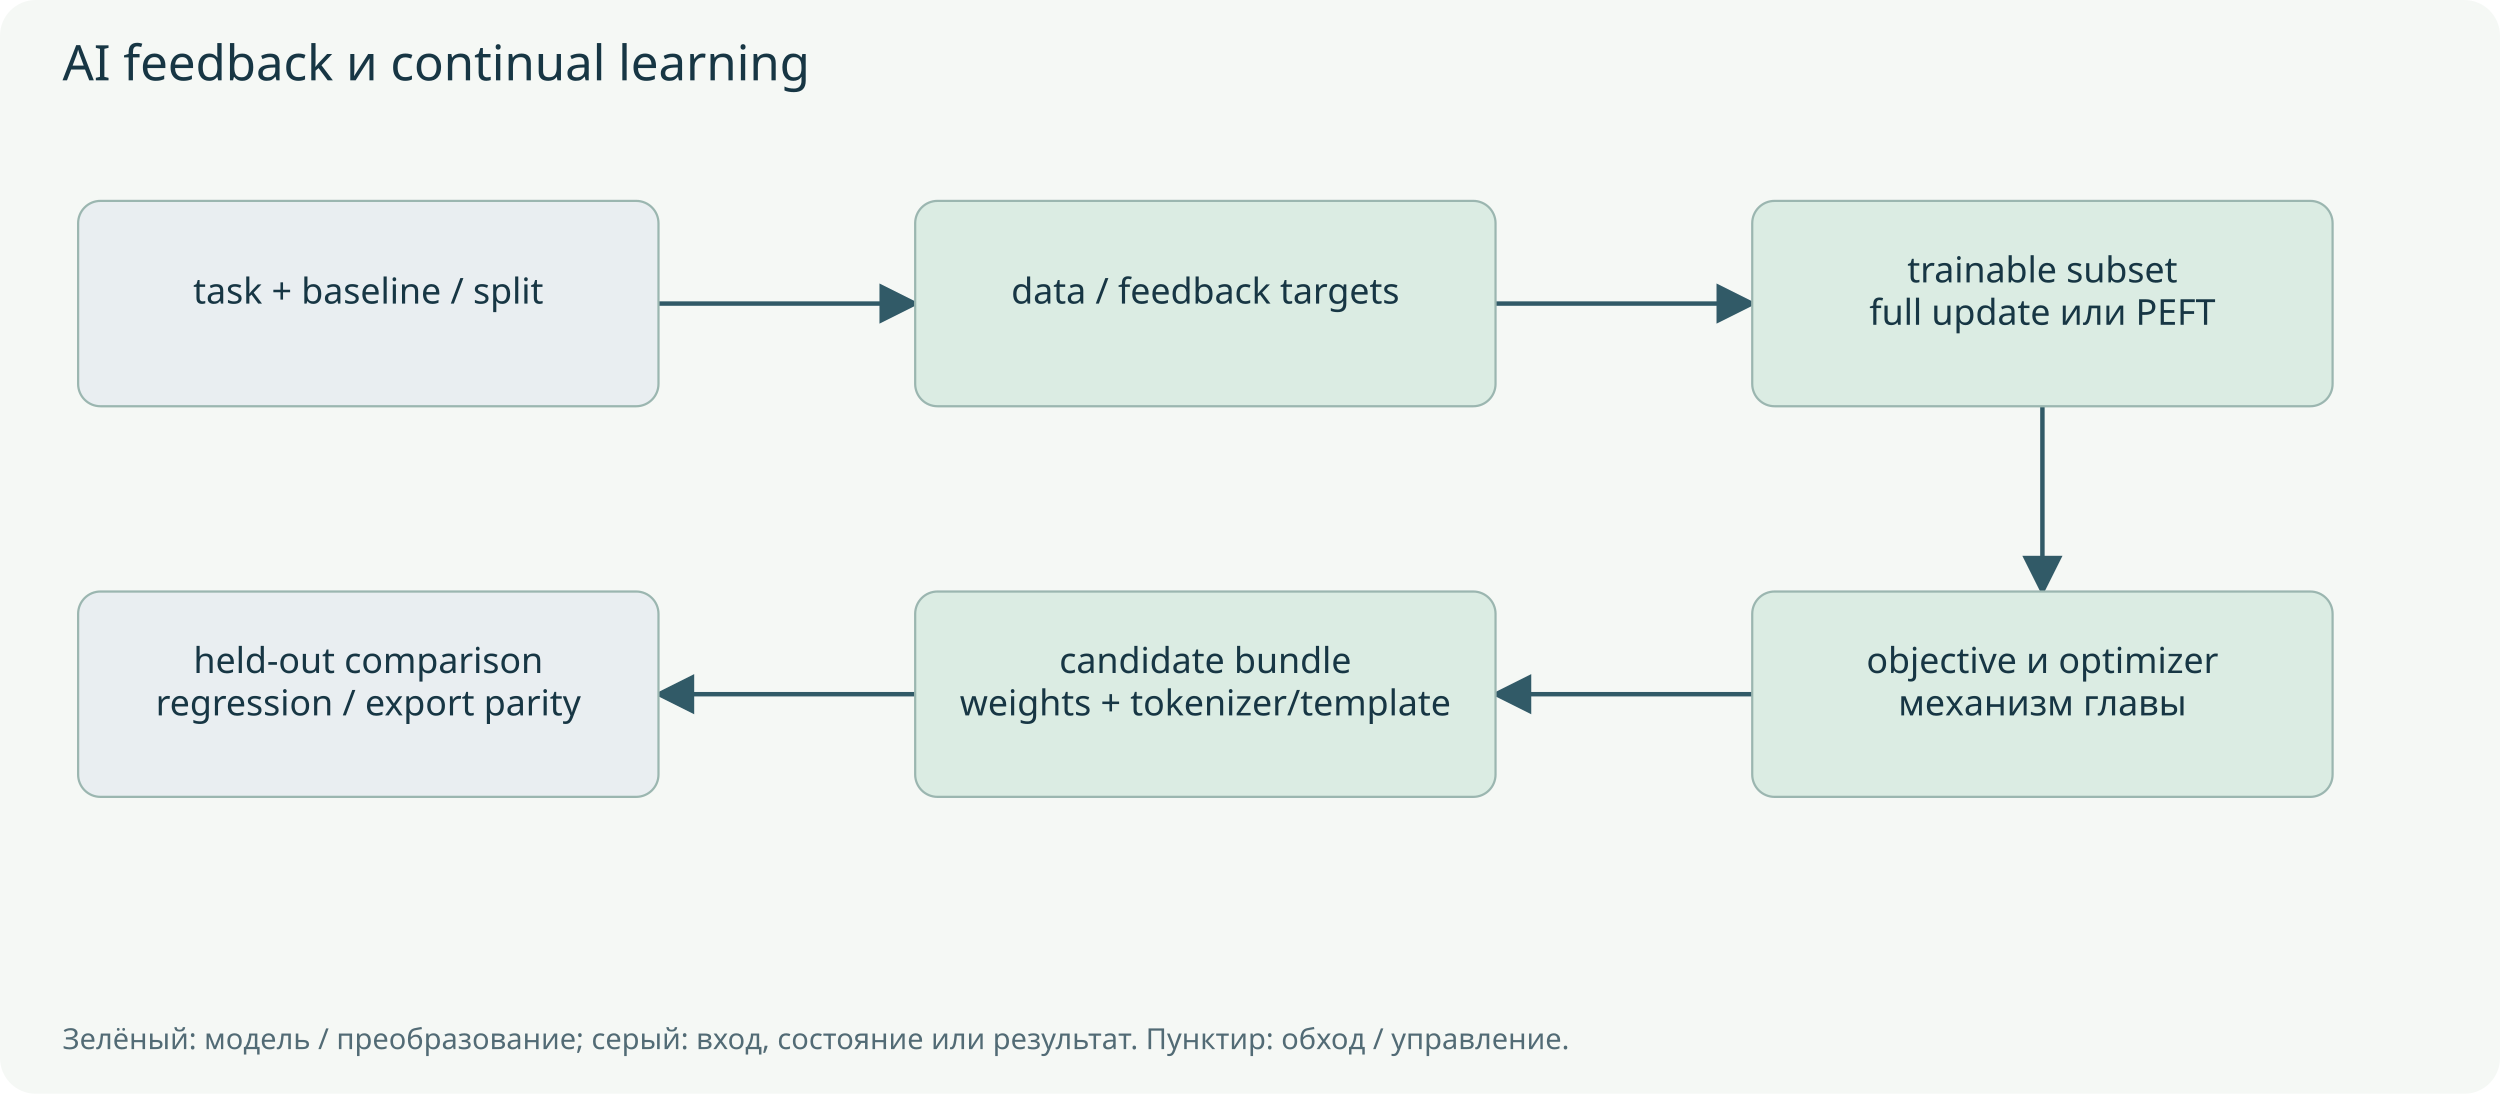
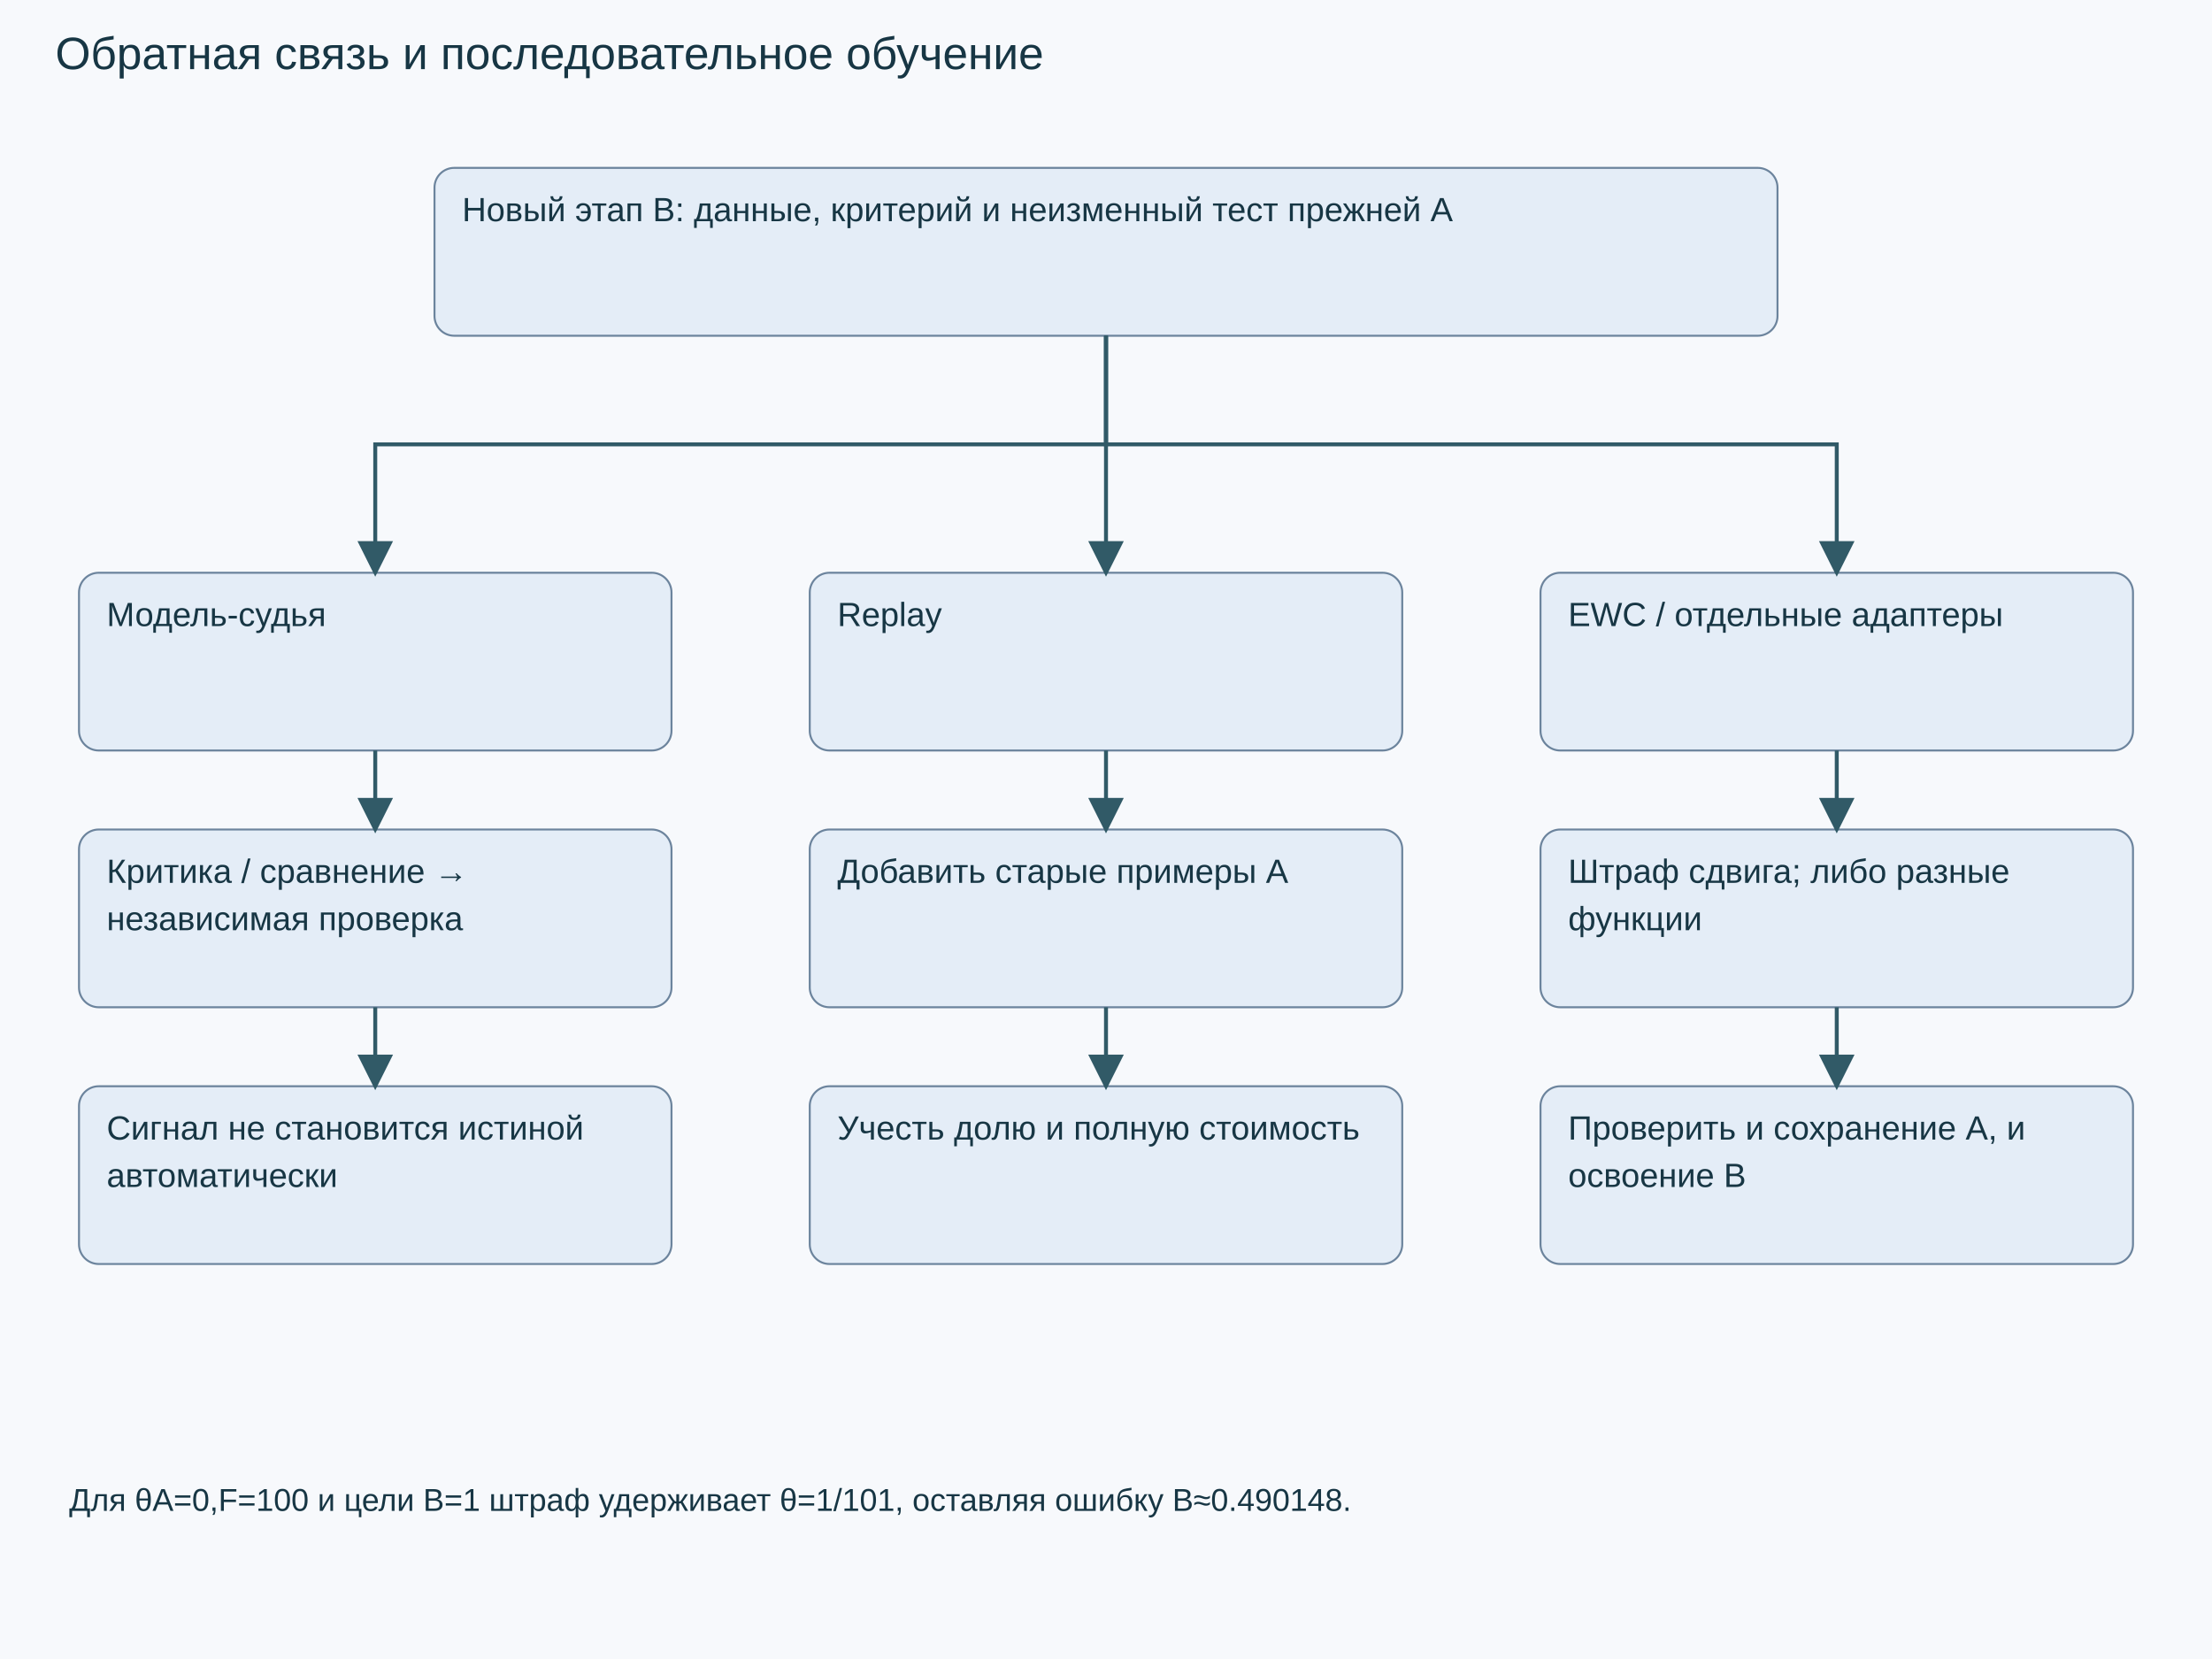
- <svg xmlns="http://www.w3.org/2000/svg" viewBox="0 0 1120 490" role="img" aria-labelledby="title desc">
+ <svg xmlns="http://www.w3.org/2000/svg" viewBox="0 0 1120 840" role="img" aria-labelledby="title desc">
  <defs>
    <marker id="arrow" markerWidth="9" markerHeight="9" refX="8" refY="4.5" orient="auto">
      <path d="M0,0 L9,4.5 L0,9" fill="#315a67" />
    </marker>
  </defs>
-   <rect width="1120" height="490" rx="16" fill="#f5f8f5" />
-   <text x="28" y="36" font-family="Segoe UI,sans-serif" font-size="22" fill="#173644">AI feedback и continual learning</text>
-   <path d="M295,136 L410,136" fill="none" stroke="#315a67" stroke-width="2" marker-end="url(#arrow)" />
-   <path d="M670,136 L785,136" fill="none" stroke="#315a67" stroke-width="2" marker-end="url(#arrow)" />
-   <path d="M915,182 L915,265" fill="none" stroke="#315a67" stroke-width="2" marker-end="url(#arrow)" />
-   <path d="M785,311 L670,311" fill="none" stroke="#315a67" stroke-width="2" marker-end="url(#arrow)" />
-   <path d="M410,311 L295,311" fill="none" stroke="#315a67" stroke-width="2" marker-end="url(#arrow)" />
-   <rect x="35" y="90" width="260" height="92" rx="10" fill="#e9eef1" stroke="#9bb6b0" />
-   <text x="165" y="136.0" text-anchor="middle" font-family="Segoe UI,sans-serif" font-size="16" fill="#173644">task + baseline / split</text>
-   <rect x="410" y="90" width="260" height="92" rx="10" fill="#dbece3" stroke="#9bb6b0" />
-   <text x="540" y="136.0" text-anchor="middle" font-family="Segoe UI,sans-serif" font-size="16" fill="#173644">data / feedback targets</text>
-   <rect x="785" y="90" width="260" height="92" rx="10" fill="#dbece3" stroke="#9bb6b0" />
-   <text x="915" y="126.5" text-anchor="middle" font-family="Segoe UI,sans-serif" font-size="16" fill="#173644">trainable subset</text>
-   <text x="915" y="145.5" text-anchor="middle" font-family="Segoe UI,sans-serif" font-size="16" fill="#173644">full update или PEFT</text>
-   <rect x="785" y="265" width="260" height="92" rx="10" fill="#dbece3" stroke="#9bb6b0" />
-   <text x="915" y="301.5" text-anchor="middle" font-family="Segoe UI,sans-serif" font-size="16" fill="#173644">objective и optimizer</text>
-   <text x="915" y="320.5" text-anchor="middle" font-family="Segoe UI,sans-serif" font-size="16" fill="#173644">механизм главы</text>
-   <rect x="410" y="265" width="260" height="92" rx="10" fill="#dbece3" stroke="#9bb6b0" />
-   <text x="540" y="301.5" text-anchor="middle" font-family="Segoe UI,sans-serif" font-size="16" fill="#173644">candidate bundle</text>
-   <text x="540" y="320.5" text-anchor="middle" font-family="Segoe UI,sans-serif" font-size="16" fill="#173644">weights + tokenizer/template</text>
-   <rect x="35" y="265" width="260" height="92" rx="10" fill="#e9eef1" stroke="#9bb6b0" />
-   <text x="165" y="301.5" text-anchor="middle" font-family="Segoe UI,sans-serif" font-size="16" fill="#173644">held-out comparison</text>
-   <text x="165" y="320.5" text-anchor="middle" font-family="Segoe UI,sans-serif" font-size="16" fill="#173644">regression / export parity</text>
-   <text x="28" y="470" font-family="Segoe UI,sans-serif" font-size="13" fill="#526b75">Зелёный: модель / преобразование; серый: вход, состояние или результат. Пунктир: обход / управление.</text>
+   <rect width="1120" height="840" fill="#f7f9fc" />
+   <text x="28" y="35" font-family="Segoe UI,Arial,sans-serif" font-size="23" fill="#173644">
+     <tspan x="28" dy="0">Обратная связь и последовательное обучение</tspan>
+   </text>
+   <rect x="220" y="85" width="680" height="85" rx="10" fill="#e4edf7" stroke="#6c849d" />
+   <text x="234" y="112" font-family="Segoe UI,Arial,sans-serif" font-size="17" fill="#173644">
+     <tspan x="234" dy="0">Новый этап B: данные, критерий и неизменный тест прежней A</tspan>
+   </text>
+   <rect x="40" y="290" width="300" height="90" rx="10" fill="#e4edf7" stroke="#6c849d" />
+   <text x="54" y="317" font-family="Segoe UI,Arial,sans-serif" font-size="17" fill="#173644">
+     <tspan x="54" dy="0">Модель-судья</tspan>
+   </text>
+   <rect x="40" y="420" width="300" height="90" rx="10" fill="#e4edf7" stroke="#6c849d" />
+   <text x="54" y="447" font-family="Segoe UI,Arial,sans-serif" font-size="17" fill="#173644">
+     <tspan x="54" dy="0">Критика / сравнение →</tspan>
+     <tspan x="54" dy="24">независимая проверка</tspan>
+   </text>
+   <path d="M190.0,380 L190.0,420" fill="none" stroke="#315a67" stroke-width="2" marker-end="url(#arrow)" />
+   <rect x="40" y="550" width="300" height="90" rx="10" fill="#e4edf7" stroke="#6c849d" />
+   <text x="54" y="577" font-family="Segoe UI,Arial,sans-serif" font-size="17" fill="#173644">
+     <tspan x="54" dy="0">Сигнал не становится истиной</tspan>
+     <tspan x="54" dy="24">автоматически</tspan>
+   </text>
+   <path d="M190.0,510 L190.0,550" fill="none" stroke="#315a67" stroke-width="2" marker-end="url(#arrow)" />
+   <path d="M560,170 L560,225 L190.0,225 L190.0,290" fill="none" stroke="#315a67" stroke-width="2" marker-end="url(#arrow)" />
+   <rect x="410" y="290" width="300" height="90" rx="10" fill="#e4edf7" stroke="#6c849d" />
+   <text x="424" y="317" font-family="Segoe UI,Arial,sans-serif" font-size="17" fill="#173644">
+     <tspan x="424" dy="0">Replay</tspan>
+   </text>
+   <rect x="410" y="420" width="300" height="90" rx="10" fill="#e4edf7" stroke="#6c849d" />
+   <text x="424" y="447" font-family="Segoe UI,Arial,sans-serif" font-size="17" fill="#173644">
+     <tspan x="424" dy="0">Добавить старые примеры A</tspan>
+   </text>
+   <path d="M560.0,380 L560.0,420" fill="none" stroke="#315a67" stroke-width="2" marker-end="url(#arrow)" />
+   <rect x="410" y="550" width="300" height="90" rx="10" fill="#e4edf7" stroke="#6c849d" />
+   <text x="424" y="577" font-family="Segoe UI,Arial,sans-serif" font-size="17" fill="#173644">
+     <tspan x="424" dy="0">Учесть долю и полную стоимость</tspan>
+   </text>
+   <path d="M560.0,510 L560.0,550" fill="none" stroke="#315a67" stroke-width="2" marker-end="url(#arrow)" />
+   <path d="M560,170 L560,225 L560.0,225 L560.0,290" fill="none" stroke="#315a67" stroke-width="2" marker-end="url(#arrow)" />
+   <rect x="780" y="290" width="300" height="90" rx="10" fill="#e4edf7" stroke="#6c849d" />
+   <text x="794" y="317" font-family="Segoe UI,Arial,sans-serif" font-size="17" fill="#173644">
+     <tspan x="794" dy="0">EWC / отдельные адаптеры</tspan>
+   </text>
+   <rect x="780" y="420" width="300" height="90" rx="10" fill="#e4edf7" stroke="#6c849d" />
+   <text x="794" y="447" font-family="Segoe UI,Arial,sans-serif" font-size="17" fill="#173644">
+     <tspan x="794" dy="0">Штраф сдвига; либо разные</tspan>
+     <tspan x="794" dy="24">функции</tspan>
+   </text>
+   <path d="M930.0,380 L930.0,420" fill="none" stroke="#315a67" stroke-width="2" marker-end="url(#arrow)" />
+   <rect x="780" y="550" width="300" height="90" rx="10" fill="#e4edf7" stroke="#6c849d" />
+   <text x="794" y="577" font-family="Segoe UI,Arial,sans-serif" font-size="17" fill="#173644">
+     <tspan x="794" dy="0">Проверить и сохранение A, и</tspan>
+     <tspan x="794" dy="24">освоение B</tspan>
+   </text>
+   <path d="M930.0,510 L930.0,550" fill="none" stroke="#315a67" stroke-width="2" marker-end="url(#arrow)" />
+   <path d="M560,170 L560,225 L930.0,225 L930.0,290" fill="none" stroke="#315a67" stroke-width="2" marker-end="url(#arrow)" />
+   <text x="35" y="765" font-family="Segoe UI,Arial,sans-serif" font-size="16" fill="#173644">
+     <tspan x="35" dy="0">Для θA=0,F=100 и цели B=1 штраф удерживает θ=1/101, оставляя ошибку B≈0.490148.</tspan>
+   </text>
</svg>
